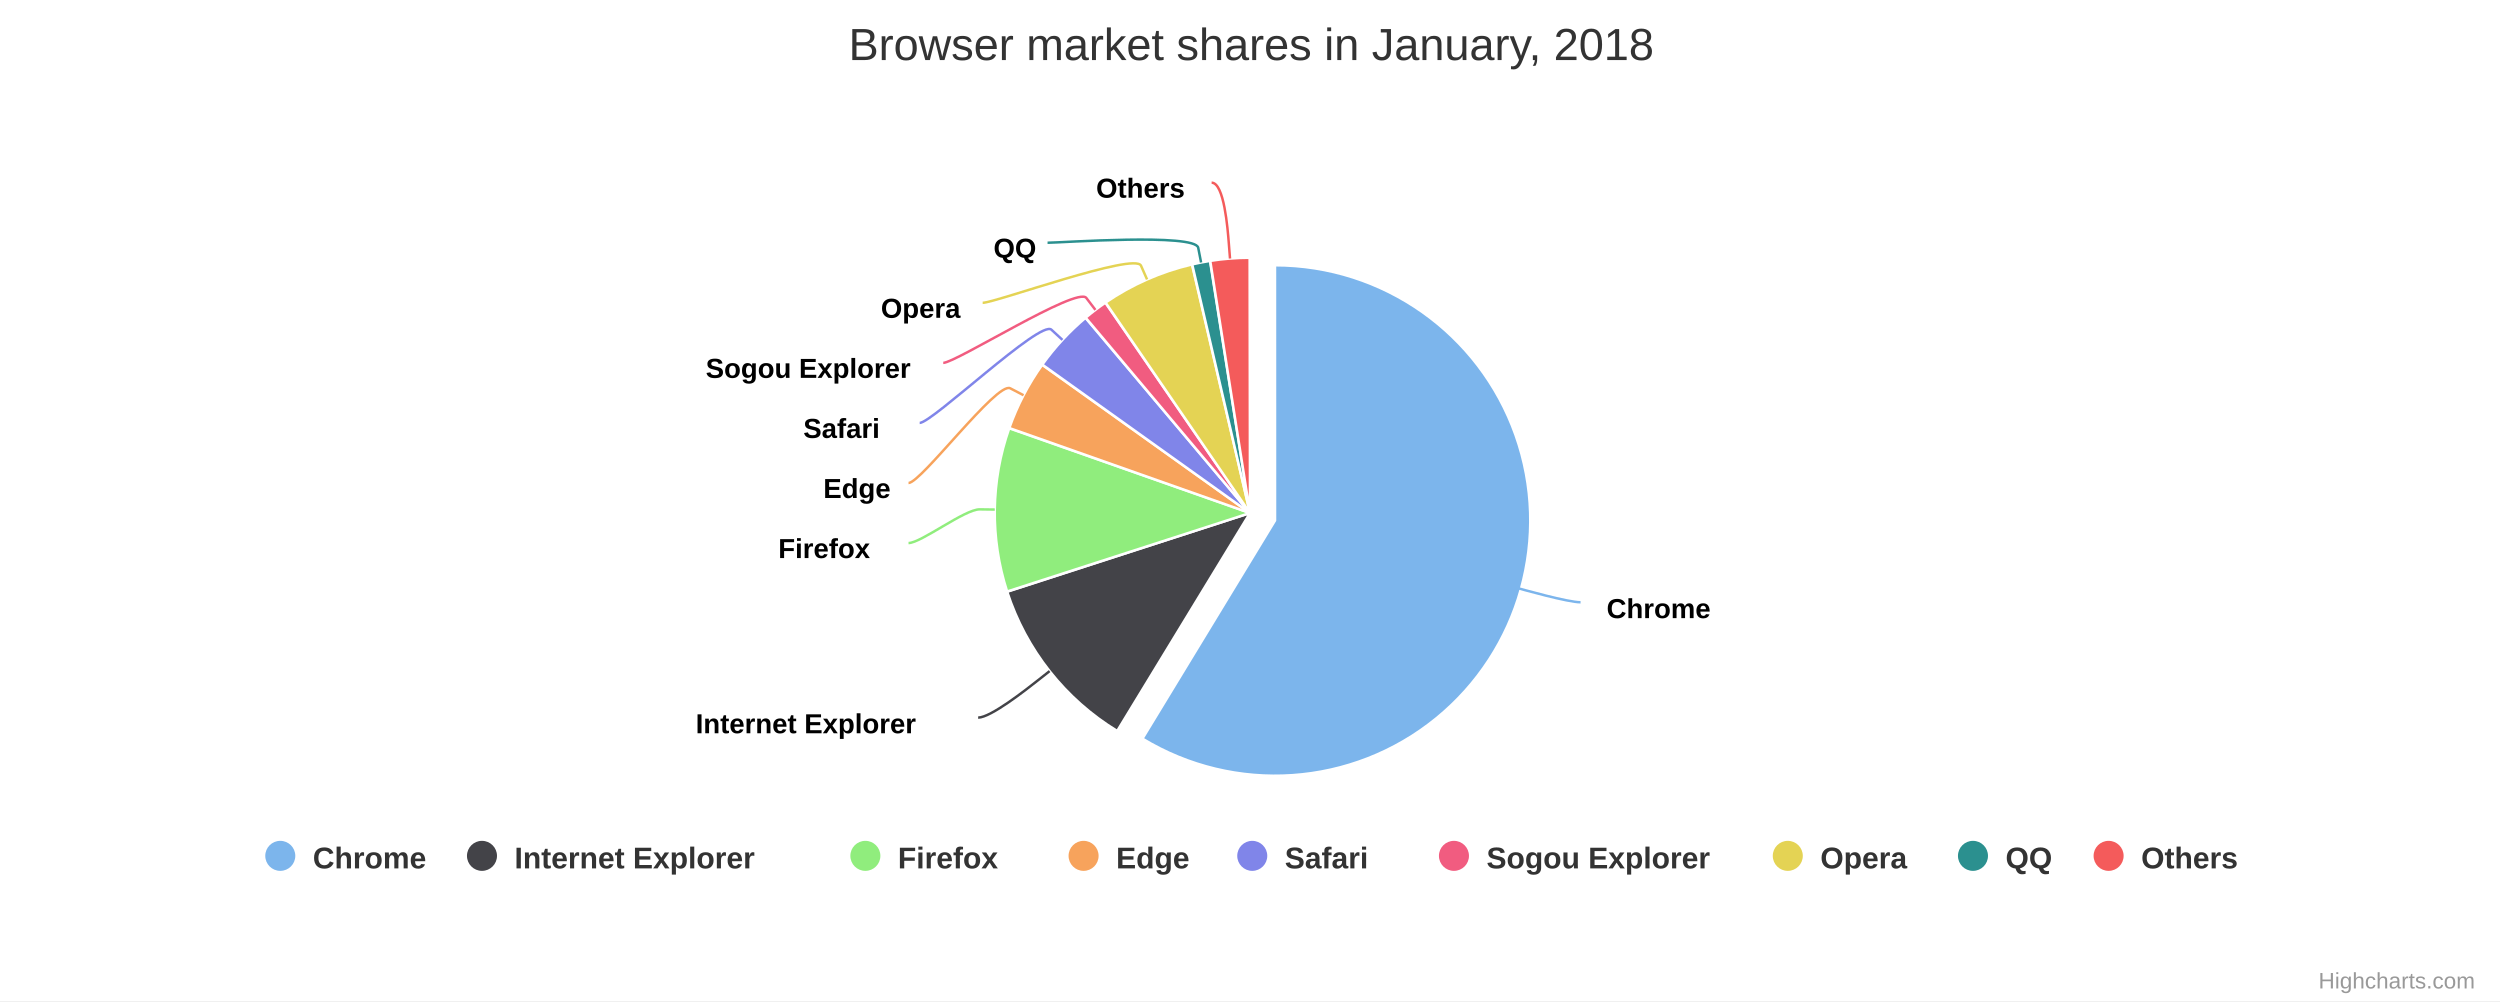
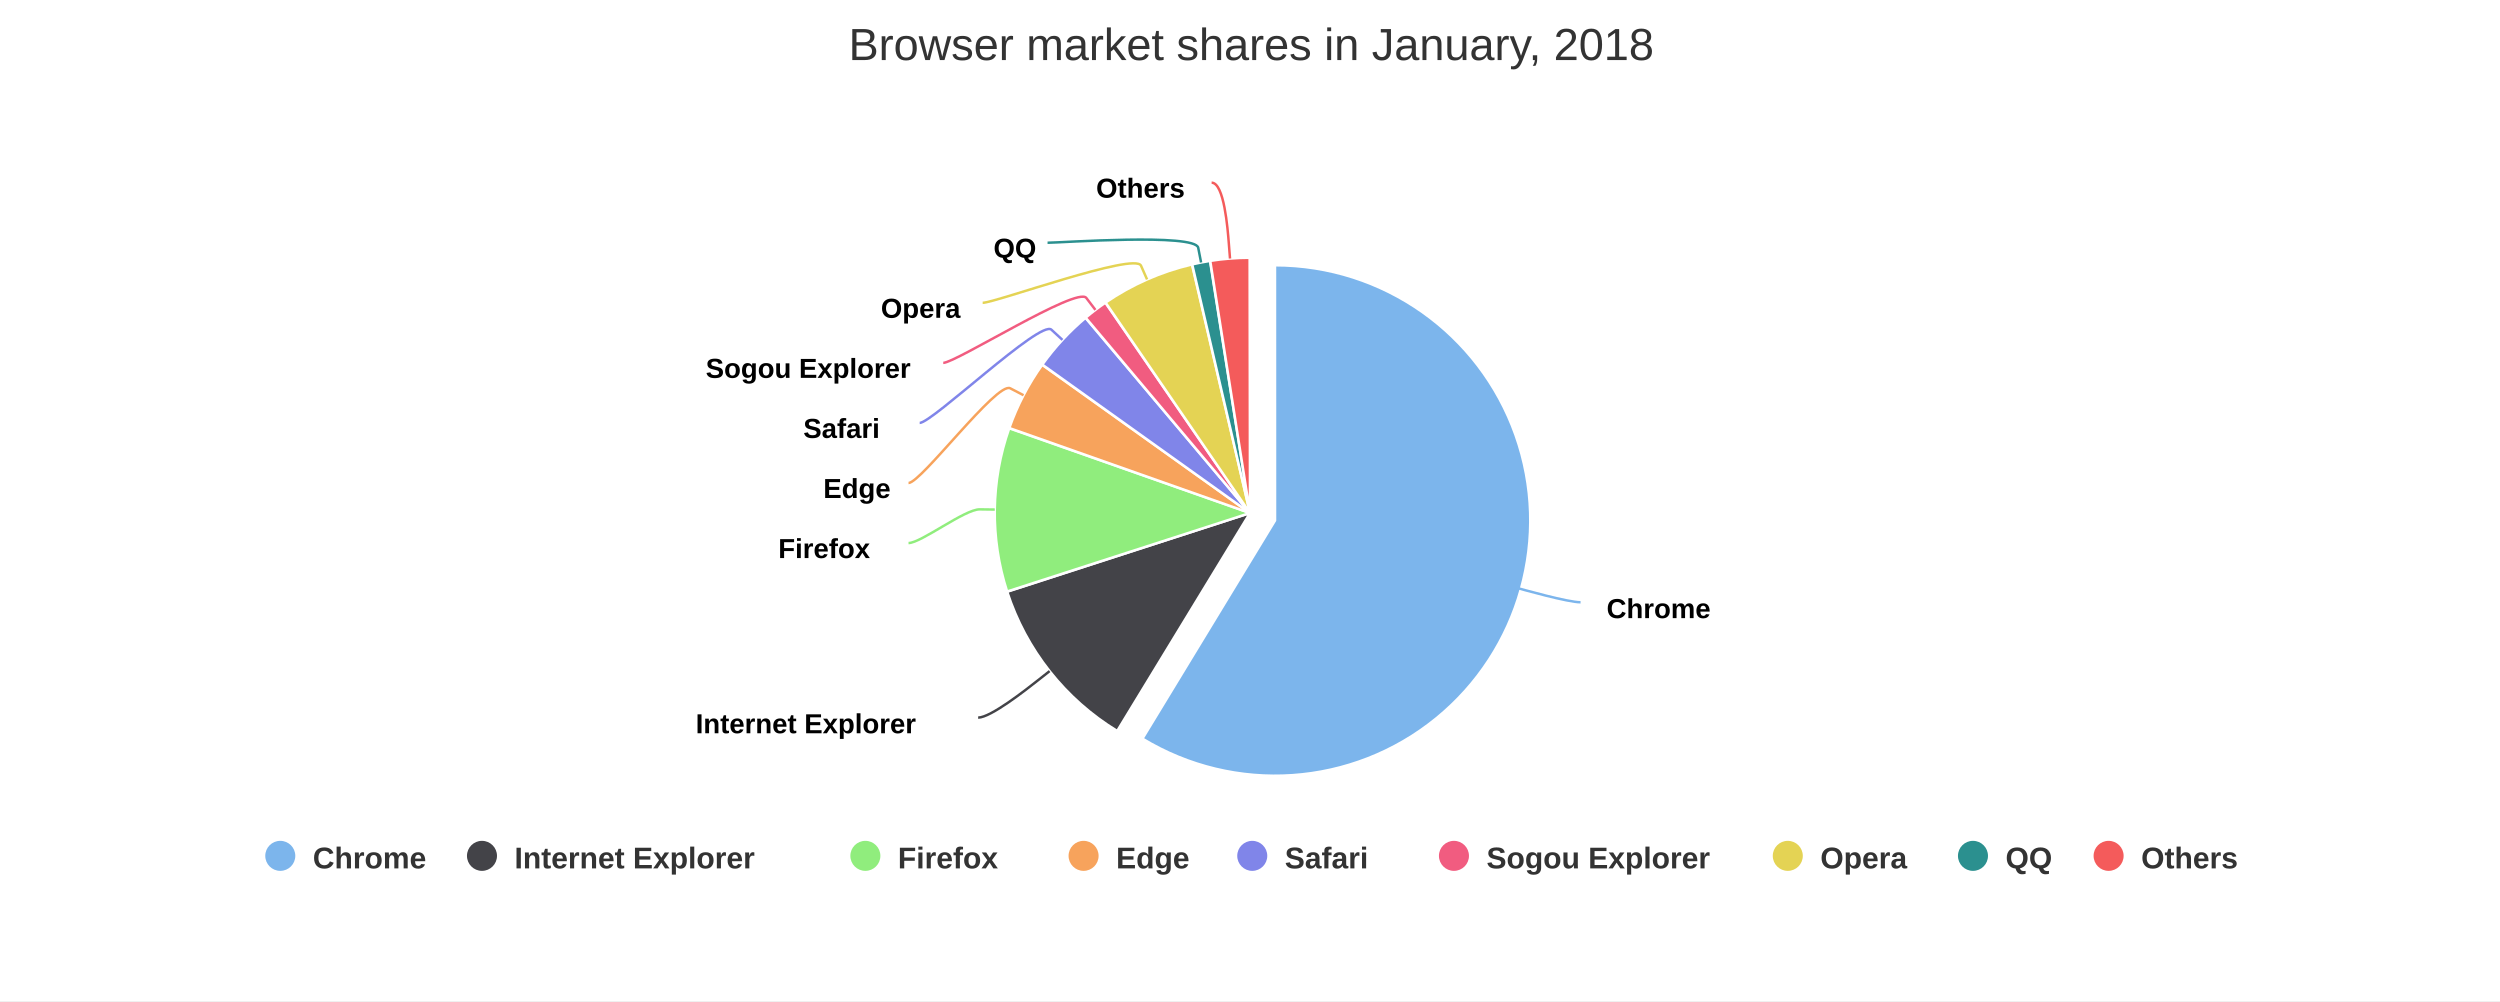
<svg xmlns="http://www.w3.org/2000/svg" version="1.1" class="highcharts-root" style="font-family:&quot;Lucida Grande&quot;, &quot;Lucida Sans Unicode&quot;, Arial, Helvetica, sans-serif;font-size:12px;" width="999" height="400" viewBox="0 0 999 400" aria-hidden="false" aria-label="Interactive chart">
  <defs aria-hidden="true">
-     <clipPath id="highcharts-x95rcg0-10-">
+     <clipPath id="highcharts-13ezoyr-10-">
      <rect x="0" y="0" width="979" height="256" fill="none" />
    </clipPath>
  </defs>
  <rect fill="#ffffff" class="highcharts-background" x="0" y="0" width="999" height="400" rx="0" ry="0" aria-hidden="true" />
  <rect fill="none" class="highcharts-plot-background" x="10" y="61" width="979" height="256" aria-hidden="true" />
  <g class="highcharts-pane-group" data-z-index="0" aria-hidden="true" />
  <rect fill="none" class="highcharts-plot-border" data-z-index="1" x="10" y="61" width="979" height="256" aria-hidden="true" />
  <g class="highcharts-series-group" data-z-index="3" aria-hidden="false">
    <g class="highcharts-series highcharts-series-0 highcharts-pie-series highcharts-tracker" data-z-index="0.1" opacity="1" transform="translate(10,61) scale(1 1)" style="cursor:pointer;" aria-hidden="false" aria-label="">
      <path fill="#7cb5ec" d="M 489.479 42 A 102 102 0 1 1 436.516 231.159 L 489.5 144 A 0 0 0 1 0 489.5 144 Z" transform="translate(10,3)" stroke="#ffffff" stroke-width="1" opacity="1" stroke-linejoin="round" class="highcharts-point highcharts-point-select highcharts-color-0" tabindex="-1" style="outline: 0;" role="img" aria-label="1. Chrome, 61.4." />
      <path fill="#434348" d="M 436.429 231.106 A 102 102 0 0 1 392.474 175.465 L 489.5 144 A 0 0 0 0 0 489.5 144 Z" transform="translate(0,0)" stroke="#ffffff" stroke-width="1" opacity="1" stroke-linejoin="round" class="highcharts-point highcharts-color-1" tabindex="-1" style="outline: 0;" role="img" aria-label="2. Internet Explorer, 11.8." />
      <path fill="#90ed7d" d="M 392.443 175.368 A 102 102 0 0 1 393.285 110.138 L 489.5 144 A 0 0 0 0 0 489.5 144 Z" transform="translate(0,0)" stroke="#ffffff" stroke-width="1" opacity="1" stroke-linejoin="round" class="highcharts-point highcharts-color-2" tabindex="-1" style="outline: 0;" role="img" aria-label="3. Firefox, 10.9." />
      <path fill="#f7a35c" d="M 393.319 110.041 A 102 102 0 0 1 406.449 84.784 L 489.5 144 A 0 0 0 0 0 489.5 144 Z" transform="translate(0,0)" stroke="#ffffff" stroke-width="1" opacity="1" stroke-linejoin="round" class="highcharts-point highcharts-color-3" tabindex="-1" style="outline: 0;" role="img" aria-label="4. Edge, 4.7." />
      <path fill="#8085e9" d="M 406.509 84.701 A 102 102 0 0 1 423.759 66.012 L 489.5 144 A 0 0 0 0 0 489.5 144 Z" transform="translate(0,0)" stroke="#ffffff" stroke-width="1" opacity="1" stroke-linejoin="round" class="highcharts-point highcharts-color-4" tabindex="-1" style="outline: 0;" role="img" aria-label="5. Safari, 4.2." />
      <path fill="#f15c80" d="M 423.837 65.946 A 102 102 0 0 1 431.706 59.954 L 489.5 144 A 0 0 0 0 0 489.5 144 Z" transform="translate(0,0)" stroke="#ffffff" stroke-width="1" opacity="1" stroke-linejoin="round" class="highcharts-point highcharts-color-5" tabindex="-1" style="outline: 0;" role="img" aria-label="6. Sogou Explorer, 1.6." />
      <path fill="#e4d354" d="M 431.79 59.896 A 102 102 0 0 1 466.307 44.672 L 489.5 144 A 0 0 0 0 0 489.5 144 Z" transform="translate(0,0)" stroke="#ffffff" stroke-width="1" opacity="1" stroke-linejoin="round" class="highcharts-point highcharts-color-6" tabindex="-1" style="outline: 0;" role="img" aria-label="7. Opera, 6.2." />
      <path fill="#2b908f" d="M 466.406 44.649 A 102 102 0 0 1 473.513 43.261 L 489.5 144 A 0 0 0 0 0 489.5 144 Z" transform="translate(0,0)" stroke="#ffffff" stroke-width="1" opacity="1" stroke-linejoin="round" class="highcharts-point highcharts-color-7" tabindex="-1" style="outline: 0;" role="img" aria-label="8. QQ, 1.2." />
      <path fill="#f45b5b" d="M 473.613 43.245 A 102 102 0 0 1 489.358 42 L 489.5 144 A 0 0 0 0 0 489.5 144 Z" transform="translate(0,0)" stroke="#ffffff" stroke-width="1" opacity="1" stroke-linejoin="round" class="highcharts-point highcharts-color-8" tabindex="-1" style="outline: 0;" role="img" aria-label="9. Others, 2.6." />
    </g>
    <g class="highcharts-markers highcharts-series-0 highcharts-pie-series" data-z-index="0.1" opacity="1" transform="translate(10,61) scale(1 1)" aria-hidden="true" />
  </g>
  <text x="500" text-anchor="middle" class="highcharts-title" data-z-index="4" style="color:#333333;font-size:18px;fill:#333333;" y="24" aria-hidden="true">
    <tspan>Browser market shares in January, 2018</tspan>
  </text>
  <text x="500" text-anchor="middle" class="highcharts-subtitle" data-z-index="4" style="color:#666666;fill:#666666;" y="45" aria-hidden="true" />
  <text x="10" text-anchor="start" class="highcharts-caption" data-z-index="4" style="color:#666666;fill:#666666;" y="382" aria-hidden="true" />
  <g class="highcharts-data-labels highcharts-series-0 highcharts-pie-series highcharts-tracker" data-z-index="6" opacity="1" transform="translate(10,61) scale(1 1)" style="cursor:pointer;" aria-hidden="true">
    <path fill="none" class="highcharts-data-label-connector highcharts-color-0" stroke="#7cb5ec" stroke-width="1" d="M 621.59 179.668 C 616.59 179.668 599.259 174.804 593.483 173.183 L 587.706 171.562" />
    <path fill="none" class="highcharts-data-label-connector highcharts-color-1" stroke="#434348" stroke-width="1" d="M 380.869 225.759 C 385.869 225.759 400 214.61 404.711 210.894 L 409.421 207.178" />
    <path fill="none" class="highcharts-data-label-connector highcharts-color-2" stroke="#90ed7d" stroke-width="1" d="M 353.047 156 C 358.047 156 375.51 142.459 381.51 142.54 L 387.509 142.621" />
    <path fill="none" class="highcharts-data-label-connector highcharts-color-3" stroke="#f7a35c" stroke-width="1" d="M 353.047 132 C 358.047 132 388.364 91.393 393.687 94.162 L 399.01 96.93" />
    <path fill="none" class="highcharts-data-label-connector highcharts-color-4" stroke="#8085e9" stroke-width="1" d="M 357.504 108 C 362.504 108 405.735 66.673 410.144 70.743 L 414.552 74.813" />
    <path fill="none" class="highcharts-data-label-connector highcharts-color-5" stroke="#f15c80" stroke-width="1" d="M 366.924 84 C 371.924 84 420.459 53.284 424.093 58.059 L 427.727 62.833" />
    <path fill="none" class="highcharts-data-label-connector highcharts-color-6" stroke="#e4d354" stroke-width="1" d="M 382.677 60 C 387.677 60 443.529 39.68 445.948 45.171 L 448.368 50.661" />
    <path fill="none" class="highcharts-data-label-connector highcharts-color-7" stroke="#2b908f" stroke-width="1" d="M 408.605 36 C 413.605 36 467.654 32.113 468.804 38.001 L 469.954 43.89" />
    <path fill="none" class="highcharts-data-label-connector highcharts-color-8" stroke="#f45b5b" stroke-width="1" d="M 474.163 12 C 479.163 12 480.573 30.35 481.043 36.332 L 481.512 42.313" />
    <g class="highcharts-label highcharts-data-label highcharts-data-label-color-0" data-z-index="1" transform="translate(627,170)">
      <text x="5" data-z-index="1" y="16" style="color:#000000;cursor:pointer;font-size:11px;font-weight:bold;fill:#000000;">
        <tspan>Chrome</tspan>
      </text>
    </g>
    <g class="highcharts-label highcharts-data-label highcharts-data-label-color-1" data-z-index="1" transform="translate(263,216)">
      <text x="5" data-z-index="1" y="16" style="color:#000000;cursor:pointer;font-size:11px;font-weight:bold;fill:#000000;">
        <tspan>Internet Explorer</tspan>
      </text>
    </g>
    <g class="highcharts-label highcharts-data-label highcharts-data-label-color-2" data-z-index="1" transform="translate(296,146)">
      <text x="5" data-z-index="1" y="16" style="color:#000000;cursor:pointer;font-size:11px;font-weight:bold;fill:#000000;">
        <tspan>Firefox</tspan>
      </text>
    </g>
    <g class="highcharts-label highcharts-data-label highcharts-data-label-color-3" data-z-index="1" transform="translate(314,122)">
      <text x="5" data-z-index="1" y="16" style="color:#000000;cursor:pointer;font-size:11px;font-weight:bold;fill:#000000;">
        <tspan>Edge</tspan>
      </text>
    </g>
    <g class="highcharts-label highcharts-data-label highcharts-data-label-color-4" data-z-index="1" transform="translate(306,98)">
      <text x="5" data-z-index="1" y="16" style="color:#000000;cursor:pointer;font-size:11px;font-weight:bold;fill:#000000;">
        <tspan>Safari</tspan>
      </text>
    </g>
    <g class="highcharts-label highcharts-data-label highcharts-data-label-color-5" data-z-index="1" transform="translate(267,74)">
      <text x="5" data-z-index="1" y="16" style="color:#000000;cursor:pointer;font-size:11px;font-weight:bold;fill:#000000;">
        <tspan>Sogou Explorer</tspan>
      </text>
    </g>
    <g class="highcharts-label highcharts-data-label highcharts-data-label-color-6" data-z-index="1" transform="translate(337,50)">
      <text x="5" data-z-index="1" y="16" style="color:#000000;cursor:pointer;font-size:11px;font-weight:bold;fill:#000000;">
        <tspan>Opera</tspan>
      </text>
    </g>
    <g class="highcharts-label highcharts-data-label highcharts-data-label-color-7" data-z-index="1" transform="translate(382,26)">
      <text x="5" data-z-index="1" y="16" style="color:#000000;cursor:pointer;font-size:11px;font-weight:bold;fill:#000000;">
        <tspan>QQ</tspan>
      </text>
    </g>
    <g class="highcharts-label highcharts-data-label highcharts-data-label-color-8" data-z-index="1" transform="translate(423,2)">
      <text x="5" data-z-index="1" y="16" style="color:#000000;cursor:pointer;font-size:11px;font-weight:bold;fill:#000000;">
        <tspan>Others</tspan>
      </text>
    </g>
  </g>
  <g class="highcharts-legend" data-z-index="7" transform="translate(96,329)" aria-hidden="true">
    <rect fill="none" class="highcharts-legend-box" rx="0" ry="0" x="0" y="0" width="807" height="26" visibility="visible" />
    <g data-z-index="1">
      <g>
        <g class="highcharts-legend-item highcharts-pie-series highcharts-color-0" data-z-index="1" transform="translate(8,3)">
          <text x="21" style="color:#333333;cursor:pointer;font-size:12px;font-weight:bold;fill:#333333;" text-anchor="start" data-z-index="2" y="15">
            <tspan>Chrome</tspan>
          </text>
          <rect x="2" y="4" width="12" height="12" fill="#7cb5ec" rx="6" ry="6" class="highcharts-point" data-z-index="3" />
        </g>
        <g class="highcharts-legend-item highcharts-pie-series highcharts-color-1" data-z-index="1" transform="translate(88.6,3)">
          <text x="21" y="15" style="color:#333333;cursor:pointer;font-size:12px;font-weight:bold;fill:#333333;" text-anchor="start" data-z-index="2">
            <tspan>Internet Explorer</tspan>
          </text>
          <rect x="2" y="4" width="12" height="12" fill="#434348" rx="6" ry="6" class="highcharts-point" data-z-index="3" />
        </g>
        <g class="highcharts-legend-item highcharts-pie-series highcharts-color-2" data-z-index="1" transform="translate(241.8,3)">
          <text x="21" y="15" style="color:#333333;cursor:pointer;font-size:12px;font-weight:bold;fill:#333333;" text-anchor="start" data-z-index="2">
            <tspan>Firefox</tspan>
          </text>
          <rect x="2" y="4" width="12" height="12" fill="#90ed7d" rx="6" ry="6" class="highcharts-point" data-z-index="3" />
        </g>
        <g class="highcharts-legend-item highcharts-pie-series highcharts-color-3" data-z-index="1" transform="translate(329,3)">
          <text x="21" y="15" style="color:#333333;cursor:pointer;font-size:12px;font-weight:bold;fill:#333333;" text-anchor="start" data-z-index="2">
            <tspan>Edge</tspan>
          </text>
          <rect x="2" y="4" width="12" height="12" fill="#f7a35c" rx="6" ry="6" class="highcharts-point" data-z-index="3" />
        </g>
        <g class="highcharts-legend-item highcharts-pie-series highcharts-color-4" data-z-index="1" transform="translate(396.4,3)">
          <text x="21" y="15" style="color:#333333;cursor:pointer;font-size:12px;font-weight:bold;fill:#333333;" text-anchor="start" data-z-index="2">
            <tspan>Safari</tspan>
          </text>
          <rect x="2" y="4" width="12" height="12" fill="#8085e9" rx="6" ry="6" class="highcharts-point" data-z-index="3" />
        </g>
        <g class="highcharts-legend-item highcharts-pie-series highcharts-color-5" data-z-index="1" transform="translate(477,3)">
          <text x="21" y="15" style="color:#333333;cursor:pointer;font-size:12px;font-weight:bold;fill:#333333;" text-anchor="start" data-z-index="2">
            <tspan>Sogou Explorer</tspan>
          </text>
          <rect x="2" y="4" width="12" height="12" fill="#f15c80" rx="6" ry="6" class="highcharts-point" data-z-index="3" />
        </g>
        <g class="highcharts-legend-item highcharts-pie-series highcharts-color-6" data-z-index="1" transform="translate(610.4,3)">
          <text x="21" y="15" style="color:#333333;cursor:pointer;font-size:12px;font-weight:bold;fill:#333333;" text-anchor="start" data-z-index="2">
            <tspan>Opera</tspan>
          </text>
          <rect x="2" y="4" width="12" height="12" fill="#e4d354" rx="6" ry="6" class="highcharts-point" data-z-index="3" />
        </g>
        <g class="highcharts-legend-item highcharts-pie-series highcharts-color-7" data-z-index="1" transform="translate(684.4,3)">
          <text x="21" y="15" style="color:#333333;cursor:pointer;font-size:12px;font-weight:bold;fill:#333333;" text-anchor="start" data-z-index="2">
            <tspan>QQ</tspan>
          </text>
          <rect x="2" y="4" width="12" height="12" fill="#2b908f" rx="6" ry="6" class="highcharts-point" data-z-index="3" />
        </g>
        <g class="highcharts-legend-item highcharts-pie-series highcharts-color-8" data-z-index="1" transform="translate(738.6,3)">
          <text x="21" y="15" style="color:#333333;cursor:pointer;font-size:12px;font-weight:bold;fill:#333333;" text-anchor="start" data-z-index="2">
            <tspan>Others</tspan>
          </text>
          <rect x="2" y="4" width="12" height="12" fill="#f45b5b" rx="6" ry="6" class="highcharts-point" data-z-index="3" />
        </g>
      </g>
    </g>
  </g>
-   <text x="989" class="highcharts-credits" text-anchor="end" data-z-index="8" style="cursor:pointer;color:#999999;font-size:9px;fill:#999999;" y="395" aria-label="Chart credits: Highcharts.com" aria-hidden="false">Highcharts.com</text>
</svg>
